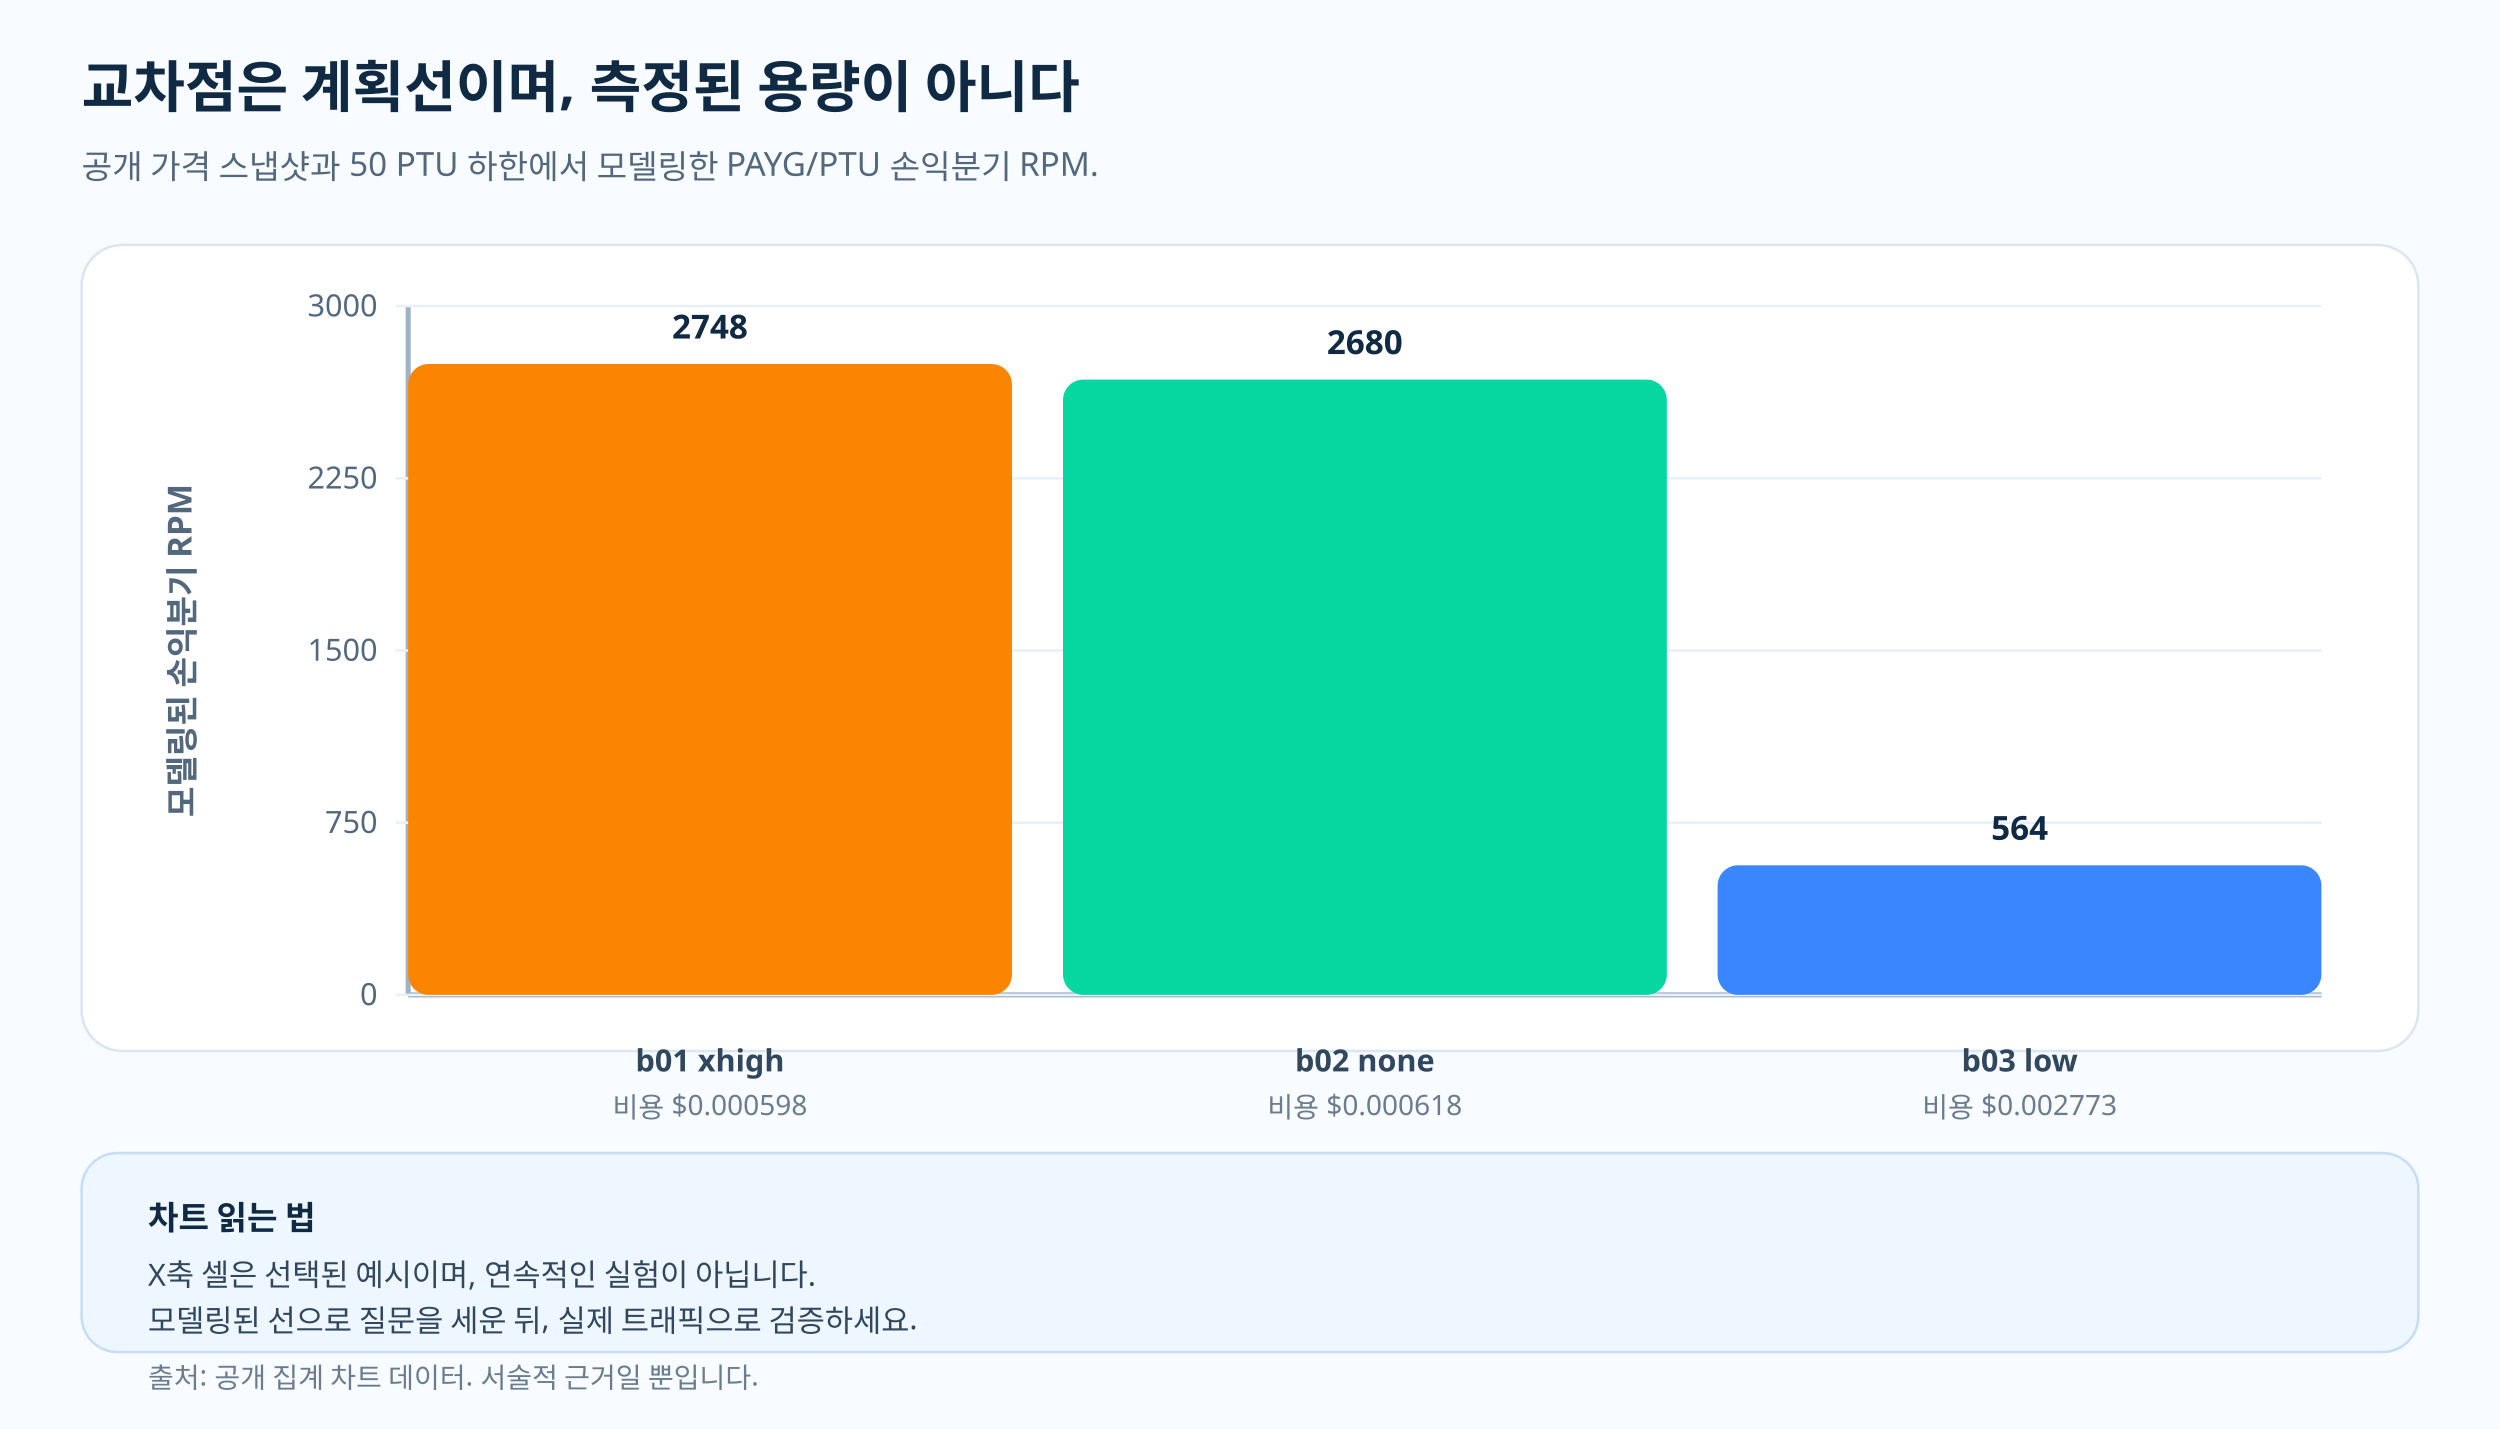
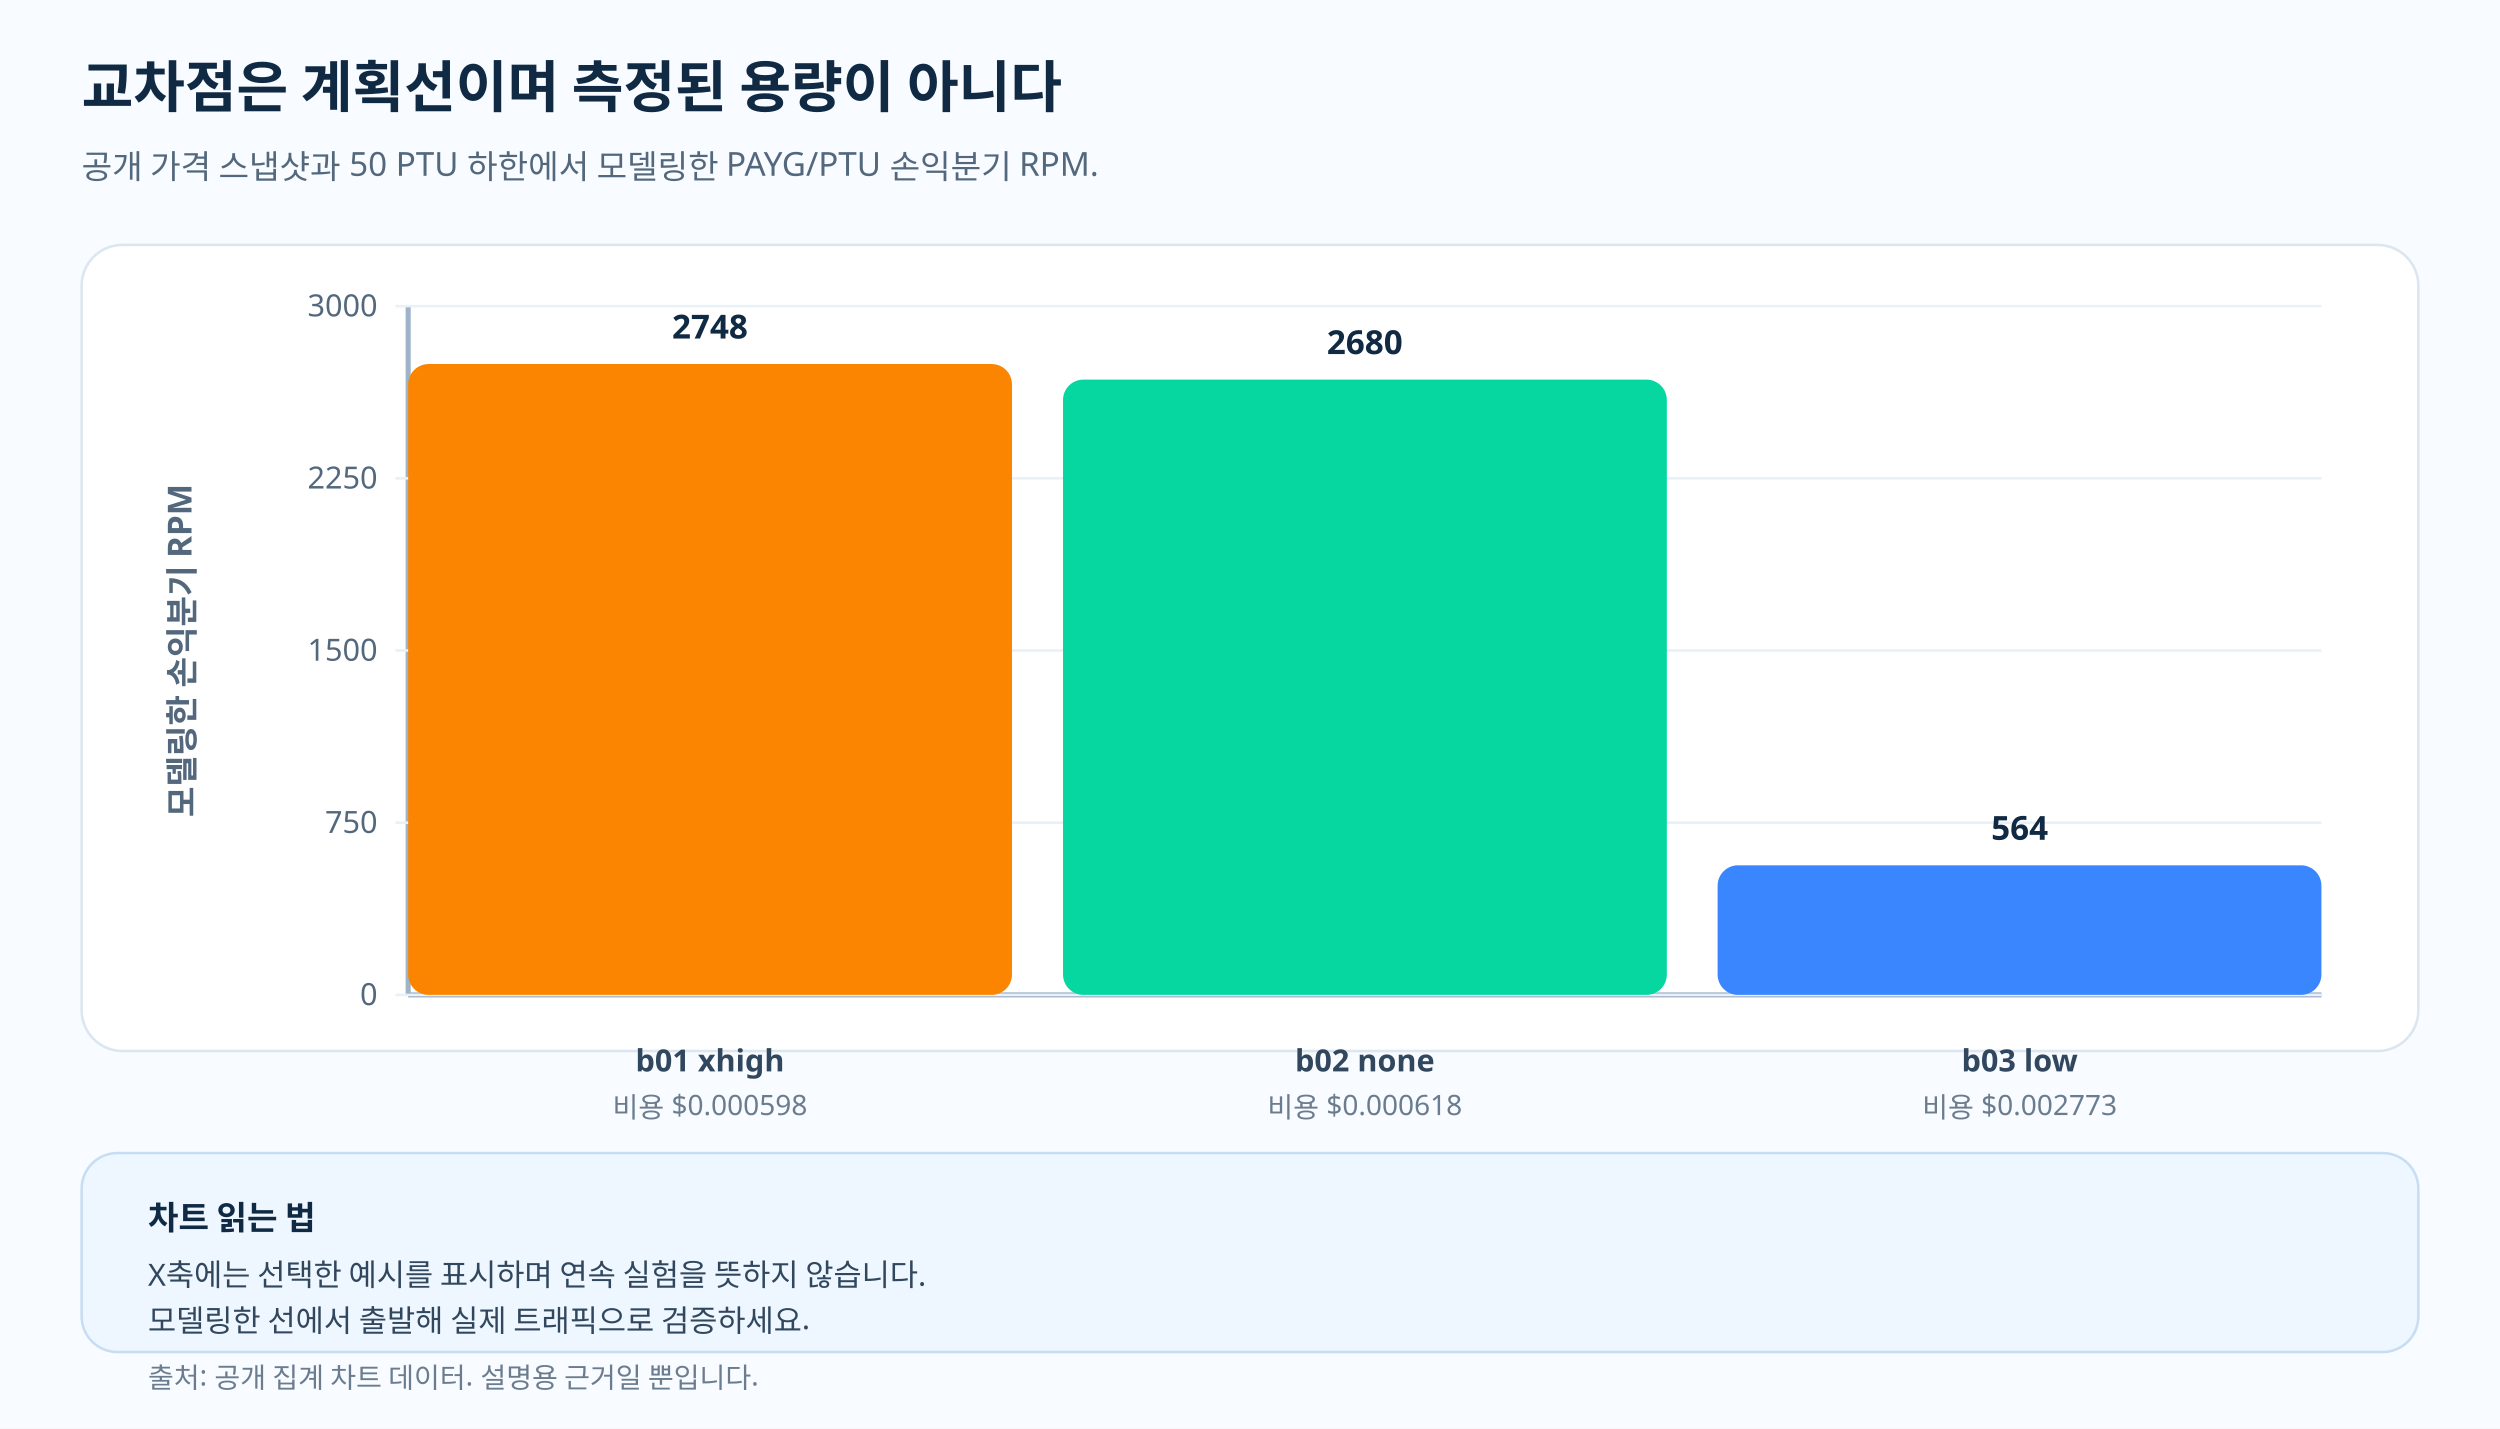
<svg xmlns="http://www.w3.org/2000/svg" role="img" aria-labelledby="title desc" viewBox="0 0 980 560">
  <rect width="980" height="560" fill="#f8fbff" />
-   <text x="32" y="42" font-family="Segoe UI, system-ui, sans-serif" font-size="22" font-weight="700" fill="#102a43">교차점은 계획선이며, 측정된 용량이 아니다</text>
+   <text x="32" y="42" font-family="Segoe UI, system-ui, sans-serif" font-size="22" font-weight="700" fill="#102a43">교차점은 계획선이며 측정된 용량이 아니다</text>
  <text x="32" y="70" font-family="Segoe UI, system-ui, sans-serif" font-size="13" fill="#53687c">공개 가격 스냅샷과 50 PTU 하한에서 모델링한 PAYG/PTU 손익분기 RPM.</text>
  <rect x="32" y="96" width="916" height="316" rx="16" fill="#fff" stroke="#dce6f0" />
  <line x1="160" y1="390" x2="910" y2="390" stroke="#9fb3c8" stroke-width="2" />
  <line x1="160" y1="120" x2="160" y2="390" stroke="#9fb3c8" stroke-width="2" />
  <line x1="155" y1="390.0" x2="910" y2="390.0" stroke="#e8f0f8" />
  <text x="148" y="394.0" text-anchor="end" font-family="Segoe UI, system-ui, sans-serif" font-size="12" fill="#53687c">0</text>
  <line x1="155" y1="322.5" x2="910" y2="322.5" stroke="#e8f0f8" />
  <text x="148" y="326.5" text-anchor="end" font-family="Segoe UI, system-ui, sans-serif" font-size="12" fill="#53687c">750</text>
  <line x1="155" y1="255.0" x2="910" y2="255.0" stroke="#e8f0f8" />
  <text x="148" y="259.0" text-anchor="end" font-family="Segoe UI, system-ui, sans-serif" font-size="12" fill="#53687c">1500</text>
  <line x1="155" y1="187.5" x2="910" y2="187.5" stroke="#e8f0f8" />
  <text x="148" y="191.5" text-anchor="end" font-family="Segoe UI, system-ui, sans-serif" font-size="12" fill="#53687c">2250</text>
  <line x1="155" y1="120.0" x2="910" y2="120.0" stroke="#e8f0f8" />
  <text x="148" y="124.0" text-anchor="end" font-family="Segoe UI, system-ui, sans-serif" font-size="12" fill="#53687c">3000</text>
-   <text x="76" y="255.0" transform="rotate(-90 76 255.0)" text-anchor="middle" font-family="Segoe UI, system-ui, sans-serif" font-size="13" font-weight="700" fill="#53687c">모델링된 손익분기 RPM</text>
+   <text x="76" y="255.0" transform="rotate(-90 76 255.0)" text-anchor="middle" font-family="Segoe UI, system-ui, sans-serif" font-size="13" font-weight="700" fill="#53687c">모델링한 손익분기 RPM</text>
  <rect x="160.0" y="142.7" width="236.7" height="247.3" rx="8" fill="#fb8500" />
  <text x="278.3" y="132.7" text-anchor="middle" font-family="Segoe UI, system-ui, sans-serif" font-size="13" font-weight="700" fill="#102a43">2748</text>
  <text x="278.3" y="420" text-anchor="middle" font-family="Segoe UI, system-ui, sans-serif" font-size="12" font-weight="700" fill="#31475e">b01 xhigh</text>
  <text x="278.3" y="438" text-anchor="middle" font-family="Segoe UI, system-ui, sans-serif" font-size="11" fill="#6b7c8e">비용 $0.000598</text>
  <rect x="416.7" y="148.8" width="236.7" height="241.2" rx="8" fill="#06d6a0" />
  <text x="535.0" y="138.8" text-anchor="middle" font-family="Segoe UI, system-ui, sans-serif" font-size="13" font-weight="700" fill="#102a43">2680</text>
  <text x="535.0" y="420" text-anchor="middle" font-family="Segoe UI, system-ui, sans-serif" font-size="12" font-weight="700" fill="#31475e">b02 none</text>
  <text x="535.0" y="438" text-anchor="middle" font-family="Segoe UI, system-ui, sans-serif" font-size="11" fill="#6b7c8e">비용 $0.000618</text>
  <rect x="673.3" y="339.2" width="236.7" height="50.8" rx="8" fill="#3a86ff" />
  <text x="791.7" y="329.2" text-anchor="middle" font-family="Segoe UI, system-ui, sans-serif" font-size="13" font-weight="700" fill="#102a43">564</text>
  <text x="791.7" y="420" text-anchor="middle" font-family="Segoe UI, system-ui, sans-serif" font-size="12" font-weight="700" fill="#31475e">b03 low</text>
  <text x="791.7" y="438" text-anchor="middle" font-family="Segoe UI, system-ui, sans-serif" font-size="11" fill="#6b7c8e">비용 $0.002773</text>
  <rect x="32" y="452" width="916" height="78" rx="14" fill="#eef7ff" stroke="#c7ddf3" />
  <text x="58" y="482" font-family="Segoe UI, system-ui, sans-serif" font-size="13" font-weight="700" fill="#102a43">차트 읽는 법</text>
-   <text x="58" y="504" font-family="Segoe UI, system-ui, sans-serif" font-size="12" fill="#31475e">X축 셀은 선택된 예시이며, 연속적인 실험이 아닙니다.</text>
-   <text x="58" y="522" font-family="Segoe UI, system-ui, sans-serif" font-size="12" fill="#31475e">모델링된 선으로 질문을 세운 뒤, 실제 트래픽으로 검증하세요.</text>
-   <text x="58" y="544" font-family="Segoe UI, system-ui, sans-serif" font-size="11" fill="#6b7c8e">출처: 공개 집계 차트 데이터. 서술적 근거일 뿐입니다.</text>
+   <text x="58" y="504" font-family="Segoe UI, system-ui, sans-serif" font-size="12" fill="#31475e">X축에는 선택한 예시를 표시하며 연속 실험을 뜻하지 않습니다.</text>
+   <text x="58" y="522" font-family="Segoe UI, system-ui, sans-serif" font-size="12" fill="#31475e">모델링한 선에서 출발해 실제 트래픽으로 검증하세요.</text>
+   <text x="58" y="544" font-family="Segoe UI, system-ui, sans-serif" font-size="11" fill="#6b7c8e">출처: 공개 집계 차트 데이터. 설명용 근거일 뿐입니다.</text>
</svg>
